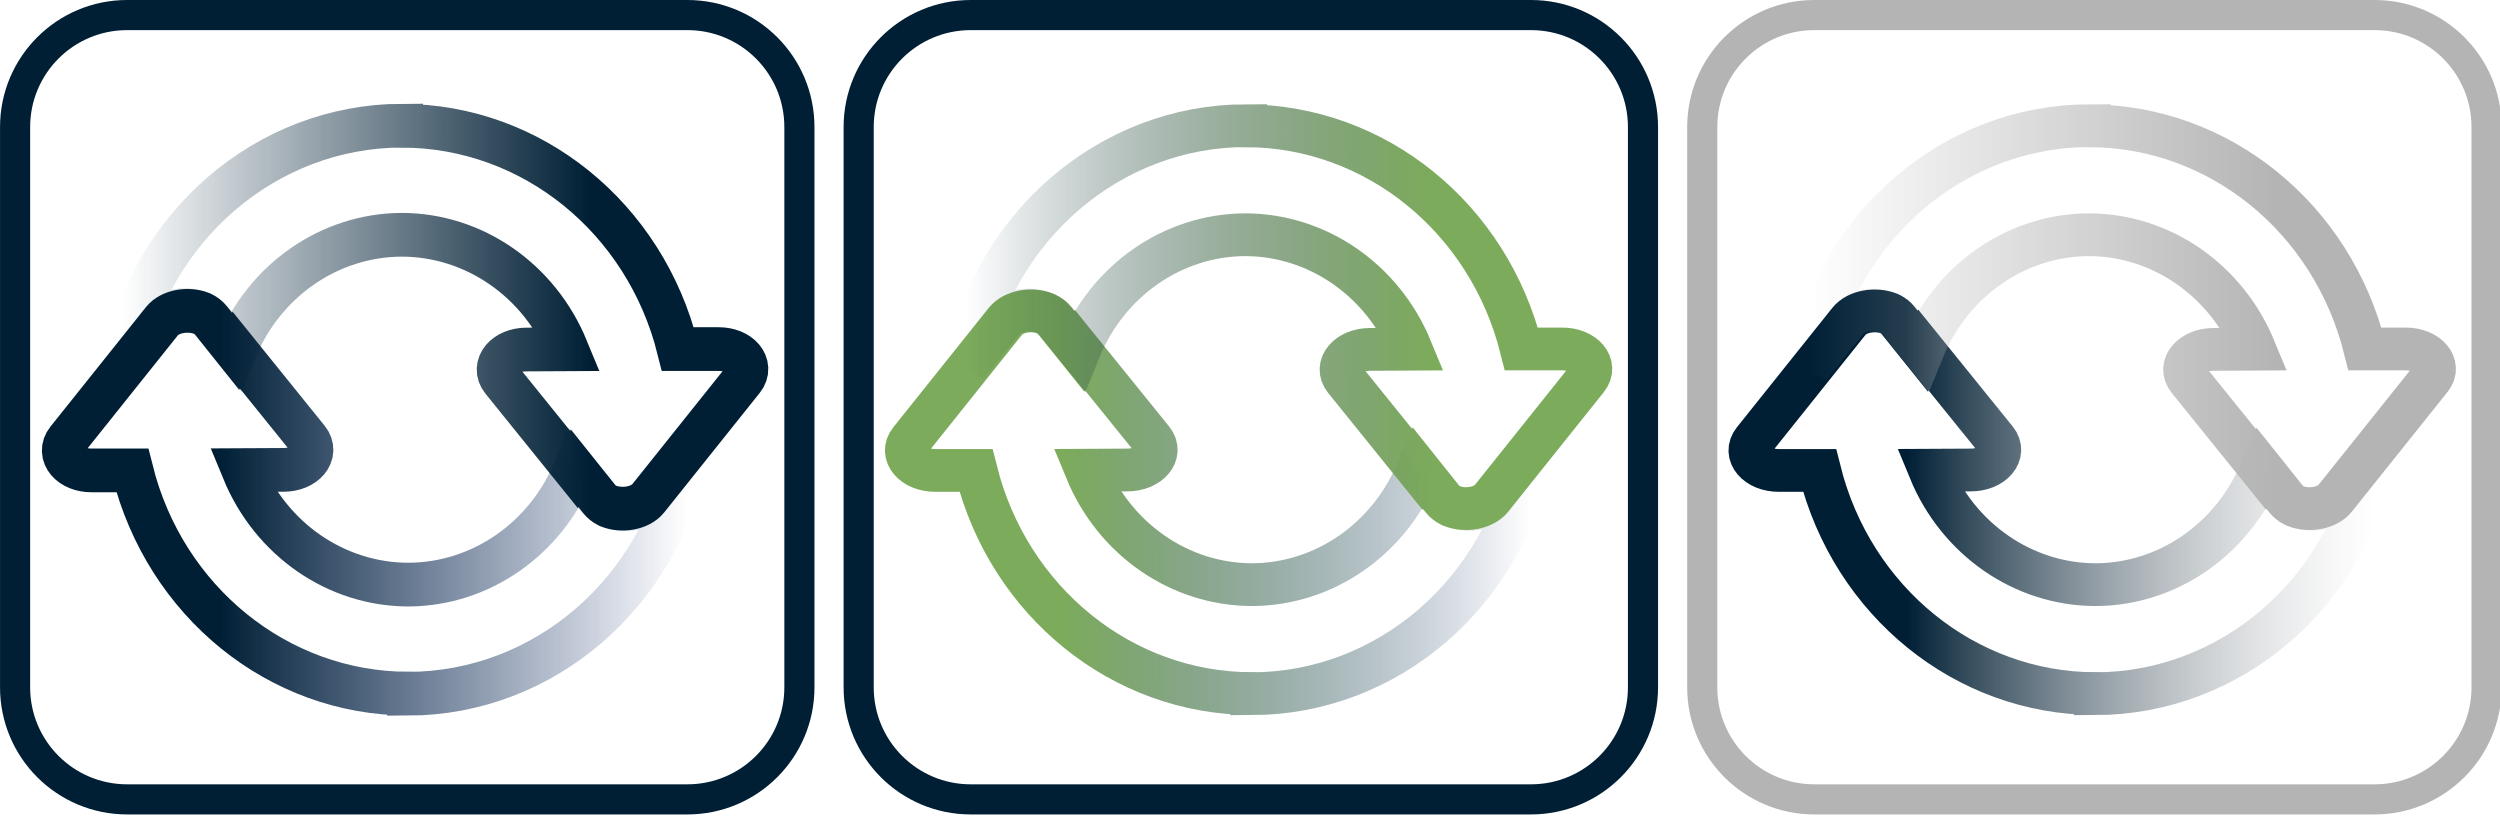
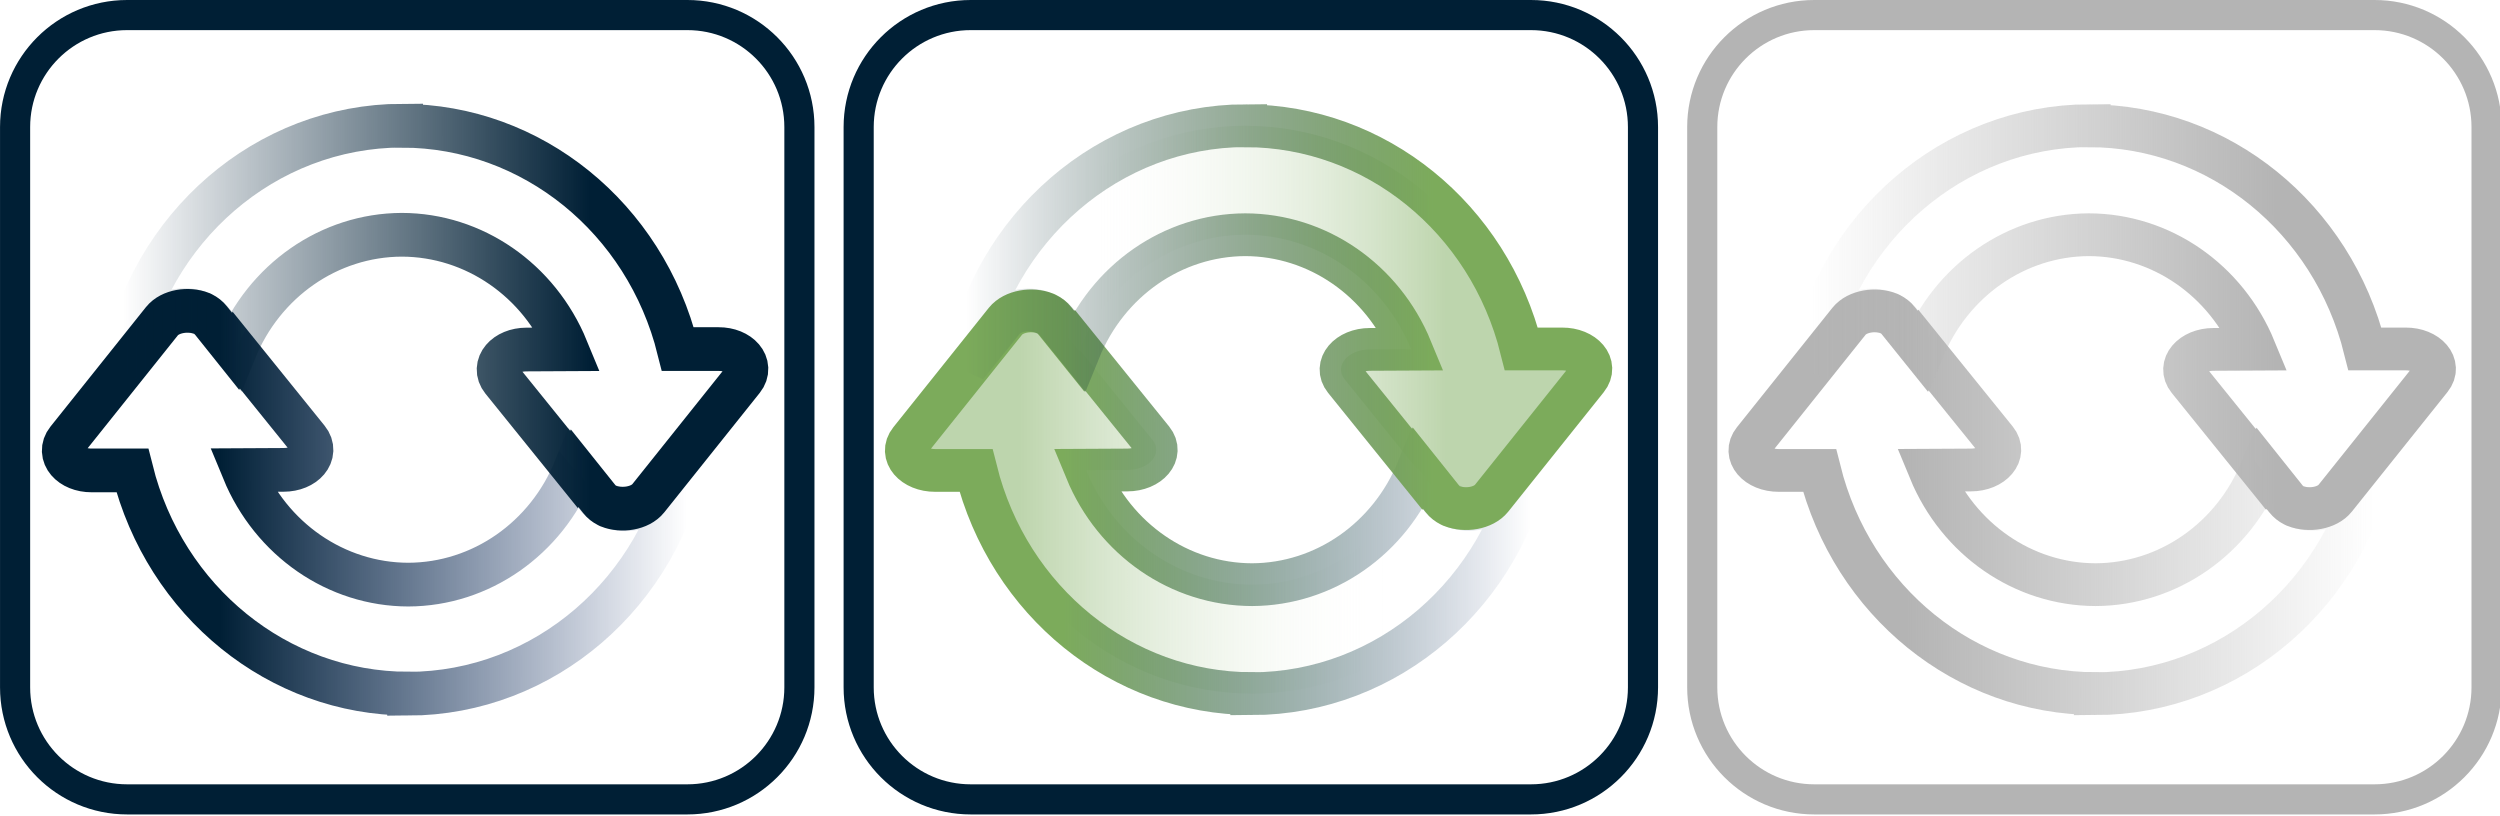
<svg xmlns="http://www.w3.org/2000/svg" xmlns:xlink="http://www.w3.org/1999/xlink" width="85.943" height="28.036" viewBox="0 0 22.739 7.418" version="1.1" id="svg23">
  <defs id="defs8">
+     <linearGradient id="linearGradient58">
+       <stop style="stop-color:#7cab5b;stop-opacity:1;" offset="0.203" id="stop57" />
+       <stop style="stop-color:#ffffff;stop-opacity:0;" offset="0.753" id="stop58" />
+     </linearGradient>
+     <linearGradient id="linearGradient56">
+       <stop style="stop-color:#7cab5b;stop-opacity:1;" offset="0.249" id="stop55" />
+       <stop style="stop-color:#ffffff;stop-opacity:0;" offset="0.799" id="stop56" />
+     </linearGradient>
    <linearGradient id="linearGradient53">
      <stop style="stop-color:#001f60;stop-opacity:0;" offset="0" id="stop52" />
      <stop style="stop-color:#7cab5b;stop-opacity:1;" offset="0.748" id="stop53" />
    </linearGradient>
    <linearGradient id="linearGradient51">
      <stop style="stop-color:#001f35;stop-opacity:0;" offset="0" id="stop50" />
      <stop style="stop-color:#7cab5b;stop-opacity:1;" offset="0.748" id="stop51" />
    </linearGradient>
    <linearGradient id="linearGradient49">
      <stop style="stop-color:#b4b4b4;stop-opacity:0;" offset="0" id="stop48" />
-       <stop style="stop-color:#001f35;stop-opacity:1;" offset="0.748" id="stop49" />
+       <stop style="stop-color:#b4b4b4;stop-opacity:1;" offset="0.748" id="stop49" />
    </linearGradient>
    <linearGradient id="linearGradient47">
      <stop style="stop-color:#b4b4b4;stop-opacity:0;" offset="0" id="stop46" />
      <stop style="stop-color:#b4b4b4;stop-opacity:1;" offset="0.748" id="stop47" />
    </linearGradient>
    <linearGradient id="linearGradient44">
      <stop style="stop-color:#ffffff;stop-opacity:1;" offset="0.249" id="stop43" />
      <stop style="stop-color:#ffffff;stop-opacity:0;" offset="0.799" id="stop44" />
    </linearGradient>
    <linearGradient id="linearGradient42">
      <stop style="stop-color:#001f60;stop-opacity:0;" offset="0" id="stop41" />
      <stop style="stop-color:#001f35;stop-opacity:1;" offset="0.748" id="stop42" />
    </linearGradient>
    <linearGradient id="linearGradient40">
      <stop style="stop-color:#001f35;stop-opacity:0;" offset="0" id="stop39" />
      <stop style="stop-color:#001f35;stop-opacity:1;" offset="0.748" id="stop40" />
    </linearGradient>
    <linearGradient id="linearGradient34">
      <stop style="stop-color:#ffffff;stop-opacity:1;" offset="0.203" id="stop34" />
      <stop style="stop-color:#ffffff;stop-opacity:0;" offset="0.753" id="stop35" />
    </linearGradient>
    <linearGradient xlink:href="#linearGradient53" id="linearGradient31" gradientUnits="userSpaceOnUse" gradientTransform="matrix(-0.9573548,0,0,-1.001619,22.27975,7.30679)" x1="8.727" y1="2.734" x2="14.661" y2="2.734" />
-     <linearGradient xlink:href="#linearGradient34" id="linearGradient35" x1="7.89" y1="4.408" x2="14.217" y2="4.408" gradientUnits="userSpaceOnUse" gradientTransform="matrix(0.9573548,0,0,1.001619,0.5000375,0.1534652)" />
-     <linearGradient xlink:href="#linearGradient44" id="linearGradient36" gradientUnits="userSpaceOnUse" x1="7.89" y1="4.408" x2="14.217" y2="4.408" gradientTransform="matrix(-0.9573548,0,0,-1.001619,22.21459,7.299295)" />
+     <linearGradient xlink:href="#linearGradient58" id="linearGradient35" x1="7.89" y1="4.408" x2="14.217" y2="4.408" gradientUnits="userSpaceOnUse" gradientTransform="matrix(0.9573548,0,0,1.001619,0.5000375,0.1534652)" />
+     <linearGradient xlink:href="#linearGradient56" id="linearGradient36" gradientUnits="userSpaceOnUse" x1="7.89" y1="4.408" x2="14.217" y2="4.408" gradientTransform="matrix(-0.9573548,0,0,-1.001619,22.21459,7.299295)" />
    <linearGradient xlink:href="#linearGradient51" id="linearGradient37" gradientUnits="userSpaceOnUse" gradientTransform="matrix(0.9573548,0,0,1.001619,0.4348739,0.1459712)" x1="8.727" y1="2.734" x2="14.661" y2="2.734" />
    <linearGradient xlink:href="#linearGradient34" id="linearGradient35-8" x1="7.89" y1="4.408" x2="14.217" y2="4.408" gradientUnits="userSpaceOnUse" gradientTransform="translate(0.02653345,0.1592007)" />
    <linearGradient xlink:href="#linearGradient42" id="linearGradient31-2" gradientUnits="userSpaceOnUse" gradientTransform="rotate(180,11.38821,3.650482)" x1="8.727" y1="2.734" x2="14.661" y2="2.734" />
    <linearGradient xlink:href="#linearGradient44" id="linearGradient36-5" gradientUnits="userSpaceOnUse" x1="7.89" y1="4.408" x2="14.217" y2="4.408" gradientTransform="rotate(180,11.35418,3.646741)" />
    <linearGradient xlink:href="#linearGradient40" id="linearGradient45" gradientUnits="userSpaceOnUse" gradientTransform="translate(-0.0415328,0.1517188)" x1="8.727" y1="2.734" x2="14.661" y2="2.734" />
    <linearGradient xlink:href="#linearGradient34" id="linearGradient35-1" x1="7.89" y1="4.408" x2="14.217" y2="4.408" gradientUnits="userSpaceOnUse" gradientTransform="matrix(0.9573548,0,0,1.001619,8.173202,0.1534387)" />
    <linearGradient xlink:href="#linearGradient49" id="linearGradient31-8" gradientUnits="userSpaceOnUse" gradientTransform="matrix(-0.9573548,0,0,-1.001619,29.95292,7.306763)" x1="8.727" y1="2.734" x2="14.661" y2="2.734" />
    <linearGradient xlink:href="#linearGradient44" id="linearGradient36-8" gradientUnits="userSpaceOnUse" x1="7.89" y1="4.408" x2="14.217" y2="4.408" gradientTransform="matrix(-0.9573548,0,0,-1.001619,29.88775,7.299269)" />
    <linearGradient xlink:href="#linearGradient47" id="linearGradient46" gradientUnits="userSpaceOnUse" gradientTransform="matrix(0.9573548,0,0,1.001619,8.108038,0.1459447)" x1="8.727" y1="2.734" x2="14.661" y2="2.734" />
  </defs>
  <rect style="fill:none;stroke-width:5;stroke-linecap:round" width="100.911" height="81.417" x="3.244" y="3.445" rx="1.058" id="rect8" />
  <rect style="fill:none;stroke:#001f35;stroke-width:0.274;stroke-linecap:round;stroke-dasharray:none;stroke-opacity:1" width="7.134" height="7.134" x="0.137" y="0.137" rx="1.019" ry="1.019" id="rect9" />
  <rect style="fill:none;fill-opacity:0;stroke:#001f35;stroke-width:0.274;stroke-linecap:round;stroke-dasharray:none;stroke-opacity:1" width="7.134" height="7.134" x="7.81" y="0.137" rx="1.019" ry="1.019" id="rect10" />
  <rect style="fill:none;stroke:#b4b4b4;stroke-width:0.274;stroke-linecap:round;stroke-dasharray:none;stroke-opacity:1" width="7.134" height="7.134" x="15.483" y="0.137" rx="1.019" ry="1.019" id="rect11" />
  <path id="path17-4" style="fill:url(#linearGradient35);fill-opacity:0.501;stroke:url(#linearGradient31);stroke-width:0.389;stroke-linecap:round;stroke-dasharray:none;stroke-opacity:1" d="m 11.385,6.31 a 2.596,2.716 0 0 0 2.54,-2.186 l -0.335,0.416 c -0.079,0.099 -0.258,0.118 -0.379,0.061 -0.001,-5.189e-4 -0.003,-10e-4 -0.004,-0.002 -0.002,-0.001 -0.005,-0.002 -0.007,-0.004 -0.035,-0.015 -0.066,-0.037 -0.089,-0.065 L 12.898,4.267 a 1.647,1.723 0 0 1 -1.51,1.051 1.647,1.723 0 0 1 -1.509,-1.041 l 0.374,-0.002 c 0.201,0 0.328,-0.151 0.23,-0.273 L 9.821,3.183 a 1.647,1.723 0 0 0 -0.005,0.011 L 9.59,2.913 c -0.018,-0.023 -0.042,-0.042 -0.07,-0.056 -5.323e-4,-2.844e-4 -9.497e-4,-7.532e-4 -0.002,-10e-4 -0.004,-0.002 -0.007,-0.003 -0.011,-0.005 -0.121,-0.047 -0.287,-0.022 -0.362,0.071 L 8.277,4.008 c -0.098,0.122 0.03,0.272 0.231,0.271 H 8.877 A 2.596,2.716 0 0 0 11.385,6.309 Z" />
  <path id="path17-4-3" style="fill:url(#linearGradient36);fill-opacity:0.501;stroke:url(#linearGradient37);stroke-width:0.389;stroke-linecap:round;stroke-dasharray:none;stroke-opacity:1" d="M 11.33,1.143 A 2.596,2.716 0 0 0 8.79,3.329 L 9.125,2.913 c 0.079,-0.099 0.258,-0.118 0.379,-0.061 0.001,5.188e-4 0.003,10e-4 0.004,0.002 0.002,0.001 0.005,0.002 0.007,0.004 0.035,0.015 0.066,0.037 0.089,0.065 l 0.212,0.263 a 1.647,1.723 0 0 1 1.51,-1.051 1.647,1.723 0 0 1 1.509,1.041 l -0.374,0.002 c -0.201,0 -0.328,0.151 -0.23,0.273 l 0.661,0.819 a 1.647,1.723 0 0 0 0.005,-0.011 l 0.225,0.282 c 0.018,0.023 0.042,0.042 0.07,0.056 5.33e-4,2.844e-4 9.5e-4,7.532e-4 0.002,10e-4 0.004,0.002 0.007,0.003 0.011,0.005 0.121,0.047 0.287,0.022 0.362,-0.071 l 0.868,-1.086 C 14.535,3.322 14.408,3.173 14.207,3.174 H 13.838 A 2.596,2.716 0 0 0 11.33,1.144 Z" />
  <path id="path17-4-32" style="fill:url(#linearGradient35-1);fill-opacity:0.501;stroke:url(#linearGradient31-8);stroke-width:0.389;stroke-linecap:round;stroke-dasharray:none;stroke-opacity:1" d="M 19.058,6.31 A 2.596,2.716 0 0 0 21.598,4.124 l -0.335,0.416 c -0.079,0.099 -0.258,0.118 -0.379,0.061 -0.001,-5.188e-4 -0.003,-0.001 -0.004,-0.002 -0.002,-0.001 -0.005,-0.002 -0.007,-0.004 -0.035,-0.015 -0.066,-0.037 -0.089,-0.065 L 20.571,4.267 a 1.647,1.723 0 0 1 -1.51,1.051 1.647,1.723 0 0 1 -1.509,-1.041 l 0.374,-0.002 c 0.201,0 0.328,-0.151 0.23,-0.273 L 17.494,3.183 a 1.647,1.723 0 0 0 -0.005,0.011 L 17.263,2.913 c -0.018,-0.023 -0.042,-0.042 -0.07,-0.056 -5.32e-4,-2.845e-4 -9.49e-4,-7.532e-4 -0.002,-0.001 -0.004,-0.002 -0.007,-0.003 -0.011,-0.005 -0.121,-0.047 -0.287,-0.022 -0.362,0.071 l -0.868,1.086 c -0.098,0.122 0.029,0.272 0.231,0.271 h 0.369 a 2.596,2.716 0 0 0 2.508,2.03 z" />
  <path id="path17-4-3-8" style="fill:url(#linearGradient36-8);fill-opacity:0.501;stroke:url(#linearGradient46);stroke-width:0.389;stroke-linecap:round;stroke-dasharray:none;stroke-opacity:1" d="m 19.003,1.143 a 2.596,2.716 0 0 0 -2.54,2.186 l 0.335,-0.416 c 0.079,-0.099 0.258,-0.118 0.379,-0.061 0.001,5.188e-4 0.003,0.001 0.004,0.002 0.002,0.001 0.005,0.002 0.007,0.004 0.035,0.015 0.066,0.037 0.089,0.065 l 0.212,0.263 a 1.647,1.723 0 0 1 1.51,-1.051 1.647,1.723 0 0 1 1.509,1.041 l -0.374,0.002 c -0.201,0 -0.328,0.151 -0.23,0.273 l 0.661,0.819 a 1.647,1.723 0 0 0 0.005,-0.011 l 0.225,0.282 c 0.018,0.023 0.042,0.042 0.07,0.056 5.32e-4,2.845e-4 9.5e-4,7.532e-4 0.002,0.001 0.004,0.002 0.007,0.003 0.011,0.005 0.121,0.047 0.287,0.022 0.362,-0.071 L 22.11,3.444 C 22.208,3.322 22.081,3.173 21.88,3.174 H 21.511 A 2.596,2.716 0 0 0 19.003,1.144 Z" />
  <g id="g44-5" transform="matrix(0.9573548,0,0,1.001619,-7.198327,-0.00601964)">
    <path id="path17-4-9" style="fill:url(#linearGradient35-8);fill-opacity:0.501;stroke:url(#linearGradient31-2);stroke-width:0.397;stroke-linecap:round;stroke-dasharray:none;stroke-opacity:1" d="m 11.396,6.306 a 2.712,2.712 0 0 0 2.653,-2.183 l -0.35,0.415 c -0.083,0.099 -0.269,0.118 -0.396,0.061 -0.001,-5.18e-4 -0.003,-0.001 -0.004,-0.002 -0.003,-0.001 -0.005,-0.002 -0.008,-0.004 -0.037,-0.015 -0.069,-0.037 -0.093,-0.065 l -0.222,-0.263 a 1.72,1.72 0 0 1 -1.578,1.05 1.72,1.72 0 0 1 -1.576,-1.04 l 0.39,-0.002 c 0.21,0 0.343,-0.15 0.24,-0.272 L 9.762,3.184 a 1.72,1.72 0 0 0 -0.006,0.011 l -0.235,-0.281 c -0.019,-0.023 -0.044,-0.042 -0.073,-0.056 -5.56e-4,-2.84e-4 -9.92e-4,-7.52e-4 -0.002,-10e-4 -0.004,-0.002 -0.007,-0.003 -0.011,-0.005 -0.126,-0.047 -0.3,-0.022 -0.378,0.071 l -0.907,1.085 c -0.102,0.122 0.031,0.271 0.241,0.27 h 0.385 a 2.712,2.712 0 0 0 2.62,2.027 z" />
    <path id="path17-4-3-2" style="fill:url(#linearGradient36-5);fill-opacity:0.501;stroke:url(#linearGradient45);stroke-width:0.397;stroke-linecap:round;stroke-dasharray:none;stroke-opacity:1" d="M 11.339,1.147 A 2.712,2.712 0 0 0 8.685,3.33 l 0.35,-0.415 c 0.083,-0.099 0.269,-0.118 0.396,-0.061 0.001,5.18e-4 0.003,10e-4 0.004,0.002 0.003,0.001 0.005,0.002 0.008,0.004 0.037,0.015 0.069,0.037 0.093,0.065 l 0.222,0.263 a 1.72,1.72 0 0 1 1.578,-1.05 1.72,1.72 0 0 1 1.576,1.04 l -0.39,0.002 c -0.21,0 -0.343,0.15 -0.24,0.272 l 0.691,0.818 a 1.72,1.72 0 0 0 0.006,-0.011 l 0.235,0.281 c 0.019,0.023 0.044,0.042 0.073,0.056 5.56e-4,2.84e-4 9.92e-4,7.52e-4 0.002,0.001 0.004,0.002 0.007,0.003 0.011,0.005 0.126,0.047 0.3,0.022 0.378,-0.071 l 0.907,-1.085 c 0.102,-0.122 -0.031,-0.271 -0.241,-0.27 H 13.959 A 2.712,2.712 0 0 0 11.339,1.148 Z" />
  </g>
</svg>
